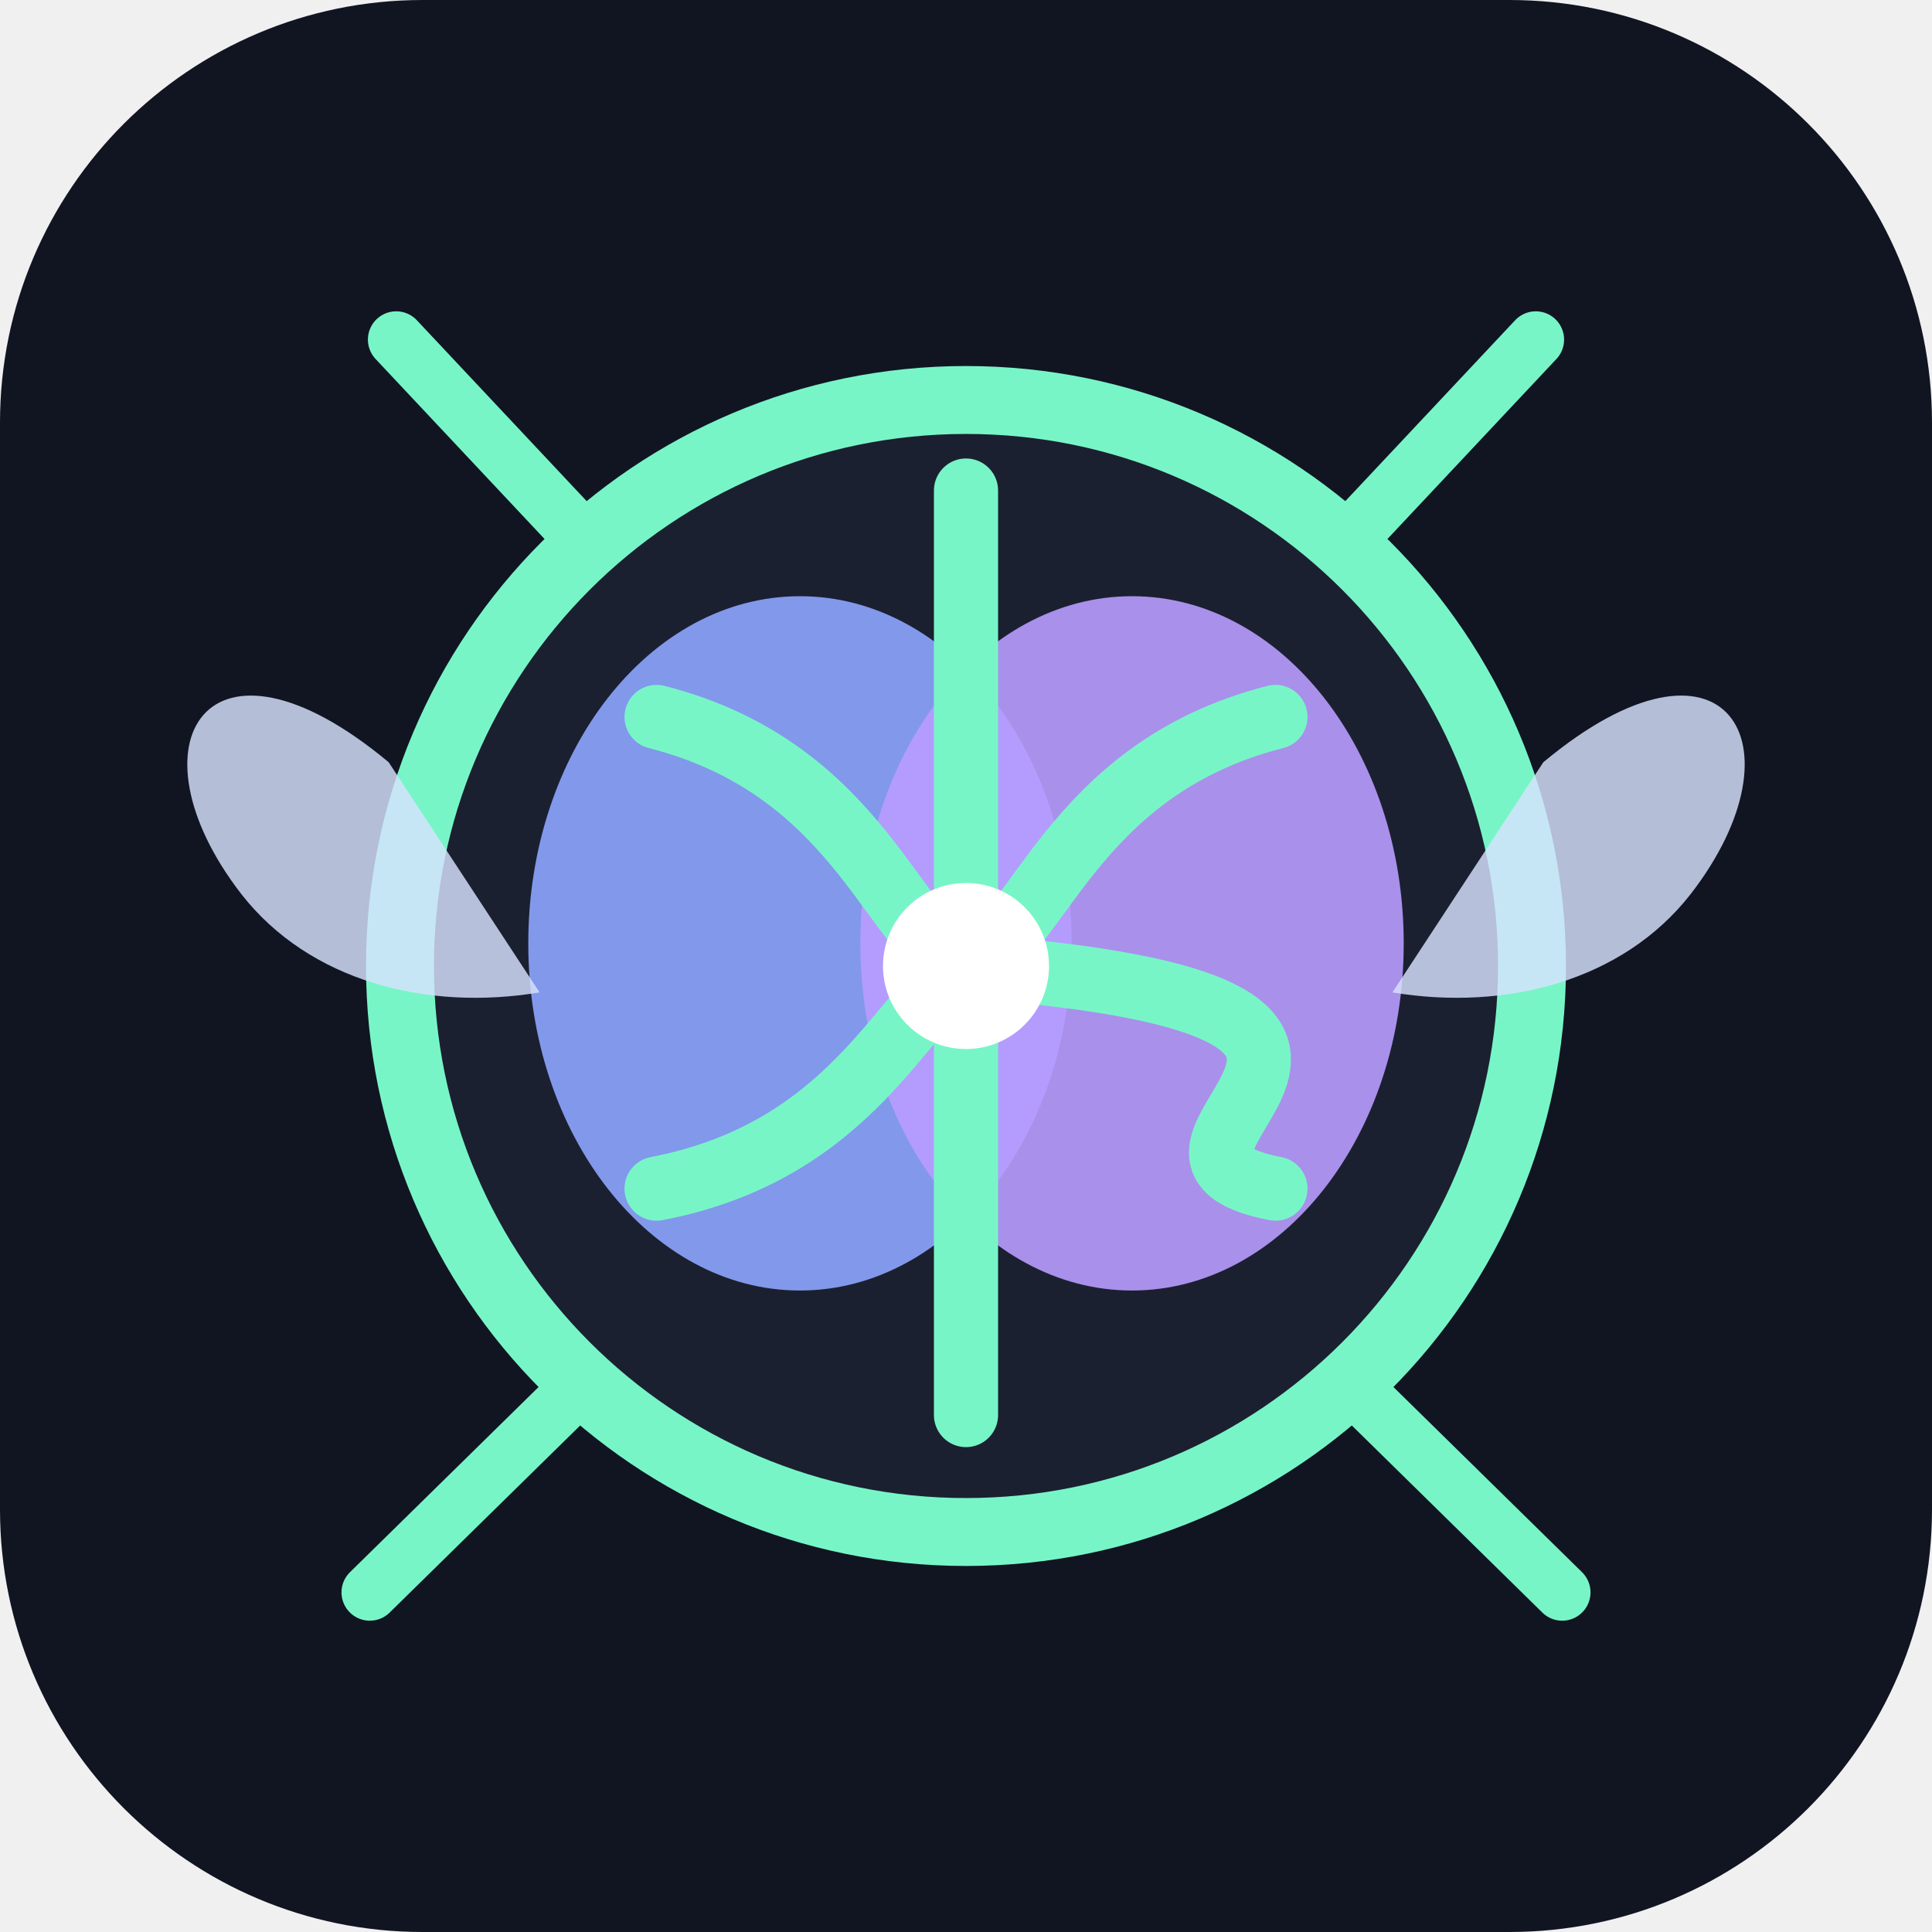
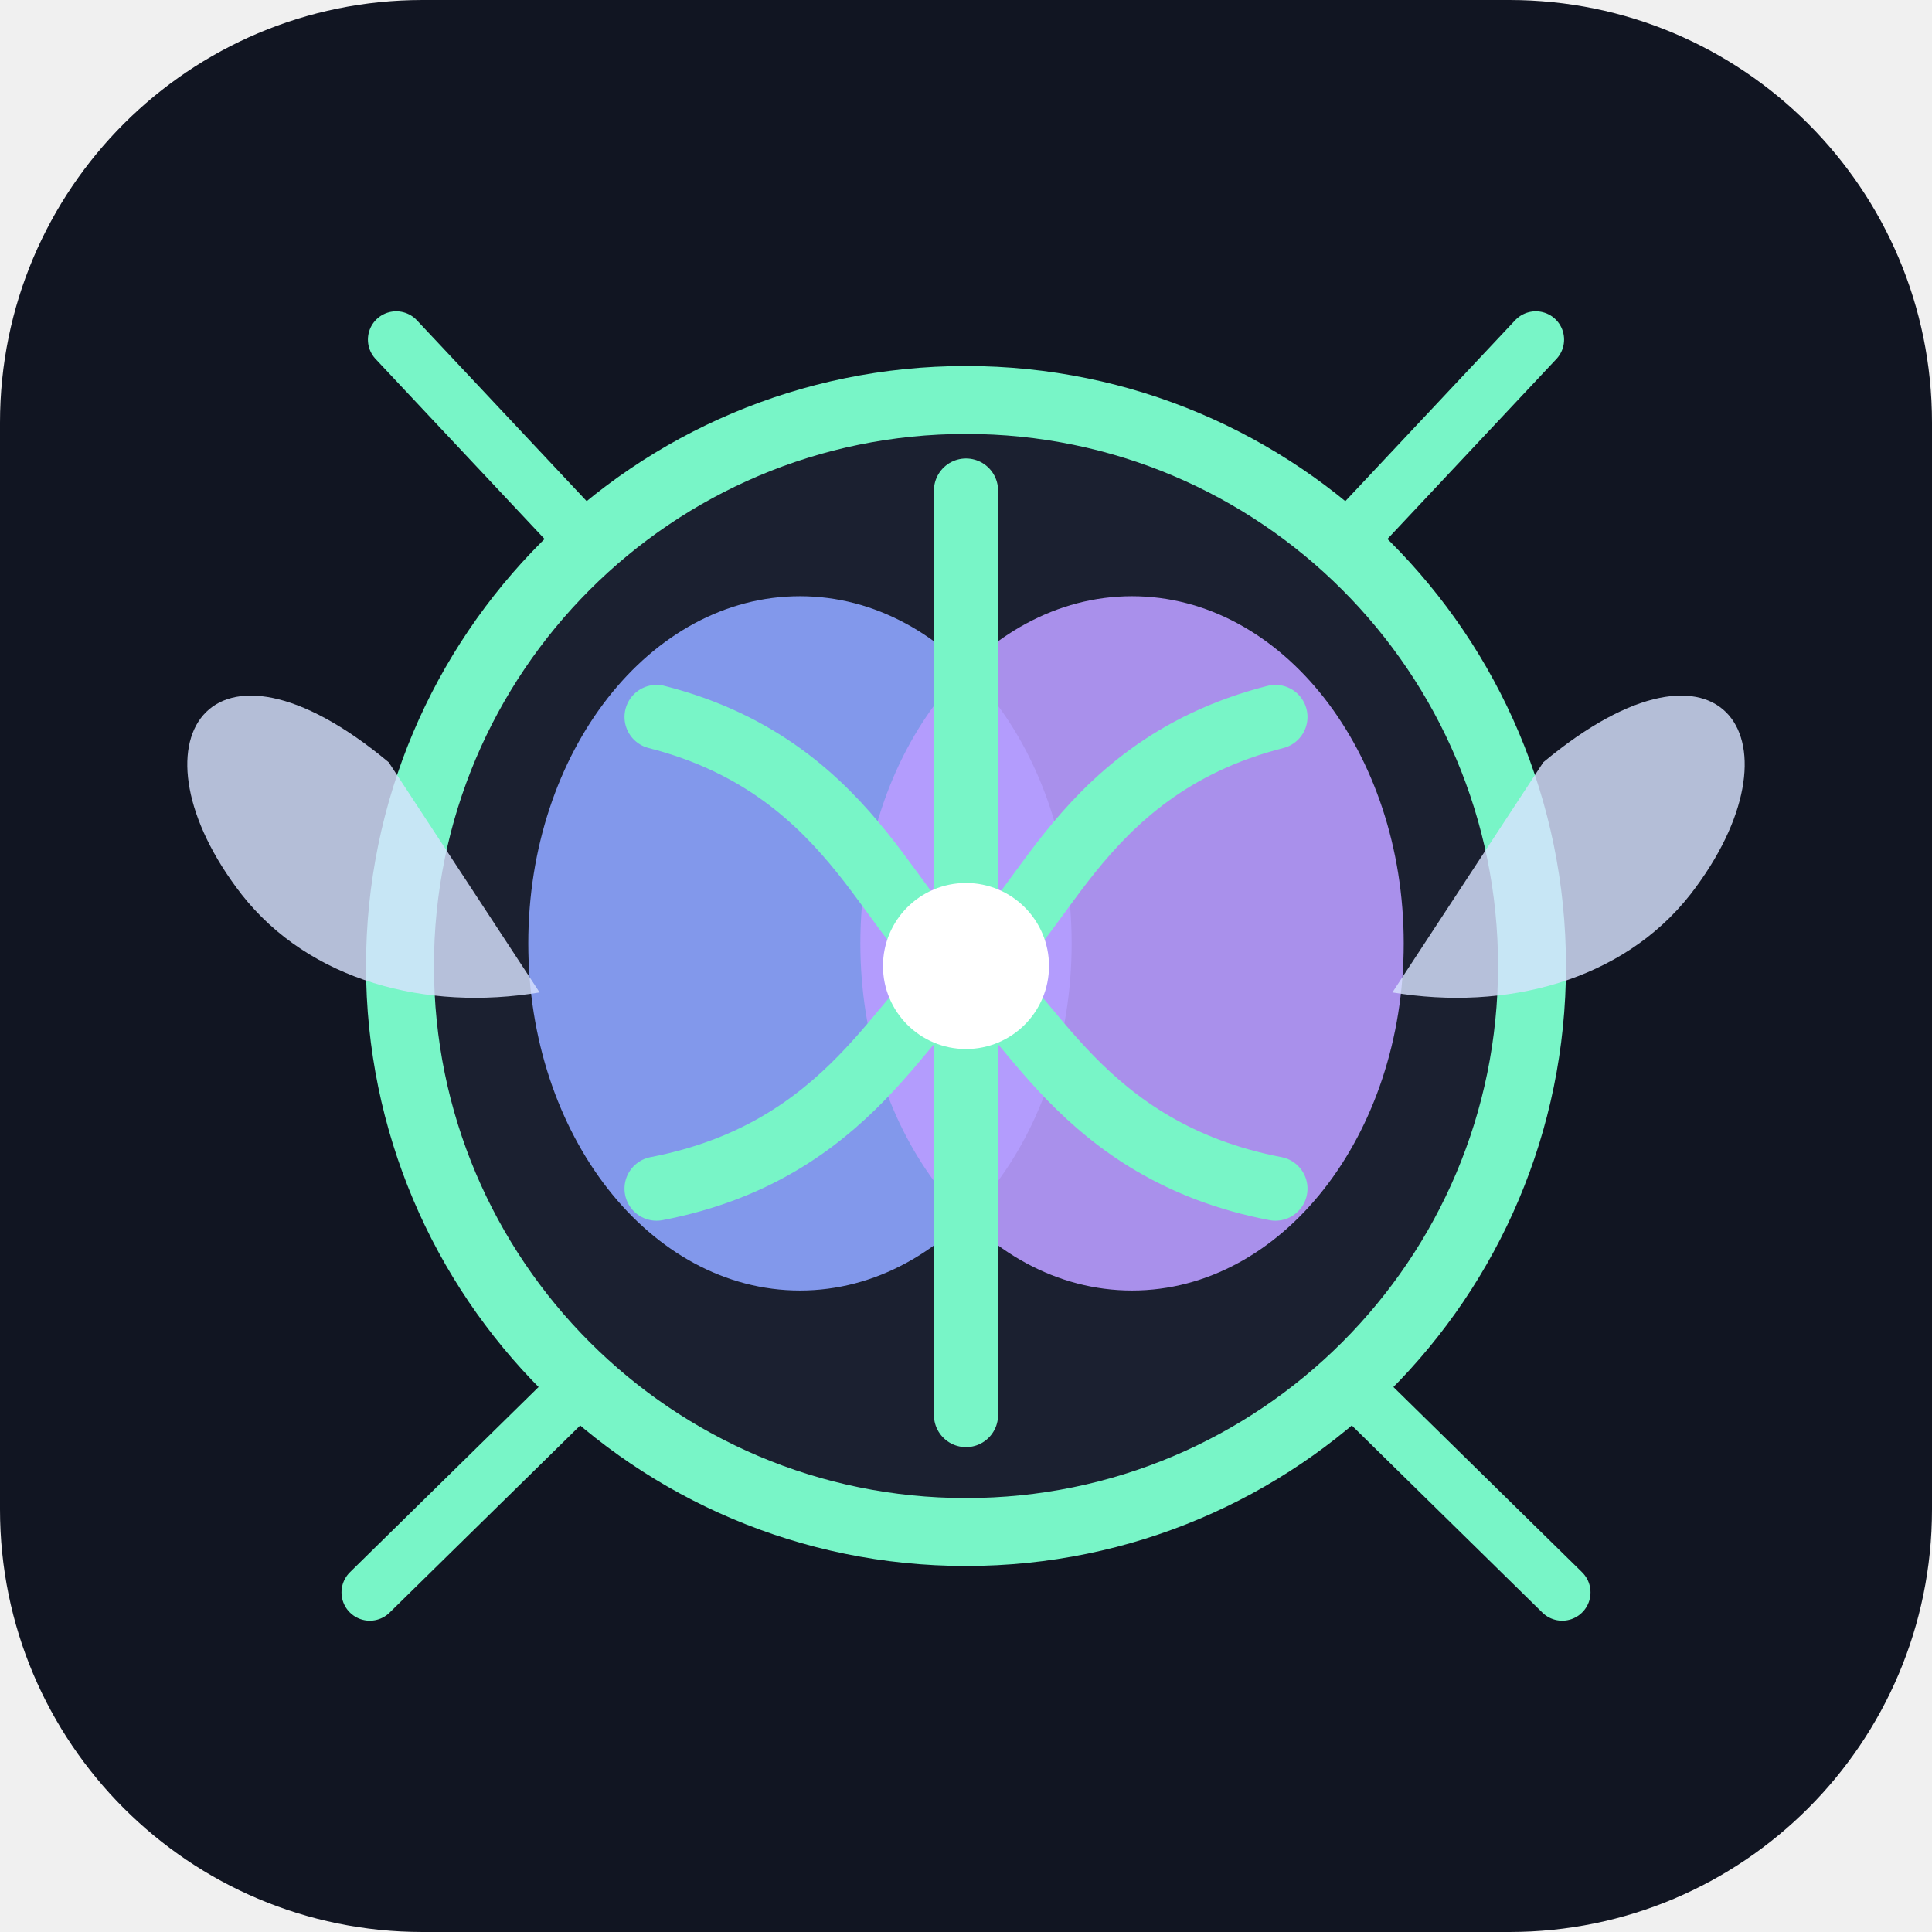
<svg xmlns="http://www.w3.org/2000/svg" viewBox="0 0 512 512">
  <rect width="512" height="512" rx="112" fill="#111522" />
  <circle cx="256" cy="256" r="150" fill="#1b2030" stroke="#78f5c7" stroke-width="18" />
  <ellipse cx="212" cy="250" rx="72" ry="92" fill="#8da5ff" opacity=".9" />
  <ellipse cx="300" cy="250" rx="72" ry="92" fill="#b89cff" opacity=".9" />
-   <path d="M256 130v245M174 190c55 14 63 60 82 66M338 190c-55 14-63 60-82 66M174 315c52-10 65-48 82-59M338 315c-52-10 65-48-82-59" fill="none" stroke="#78f5c7" stroke-width="17" stroke-linecap="round" />
+   <path d="M256 130v245M174 190c55 14 63 60 82 66M338 190c-55 14-63 60-82 66M174 315c52-10 65-48 82-59M338 315c-52-10-65-48-82-59" fill="none" stroke="#78f5c7" stroke-width="17" stroke-linecap="round" />
  <circle cx="256" cy="256" r="22" fill="#fff" />
  <path d="M103 202c-48-40-70-5-39 35 18 23 49 31 79 26M409 202c48-40 70-5 39 35-18 23-49 31-79 26" fill="#d8e3ff" opacity=".82" />
  <path d="M153 368l-55 54M359 368l55 54M151 139l-46-49M361 139l46-49" stroke="#78f5c7" stroke-width="15" stroke-linecap="round" />
</svg>
